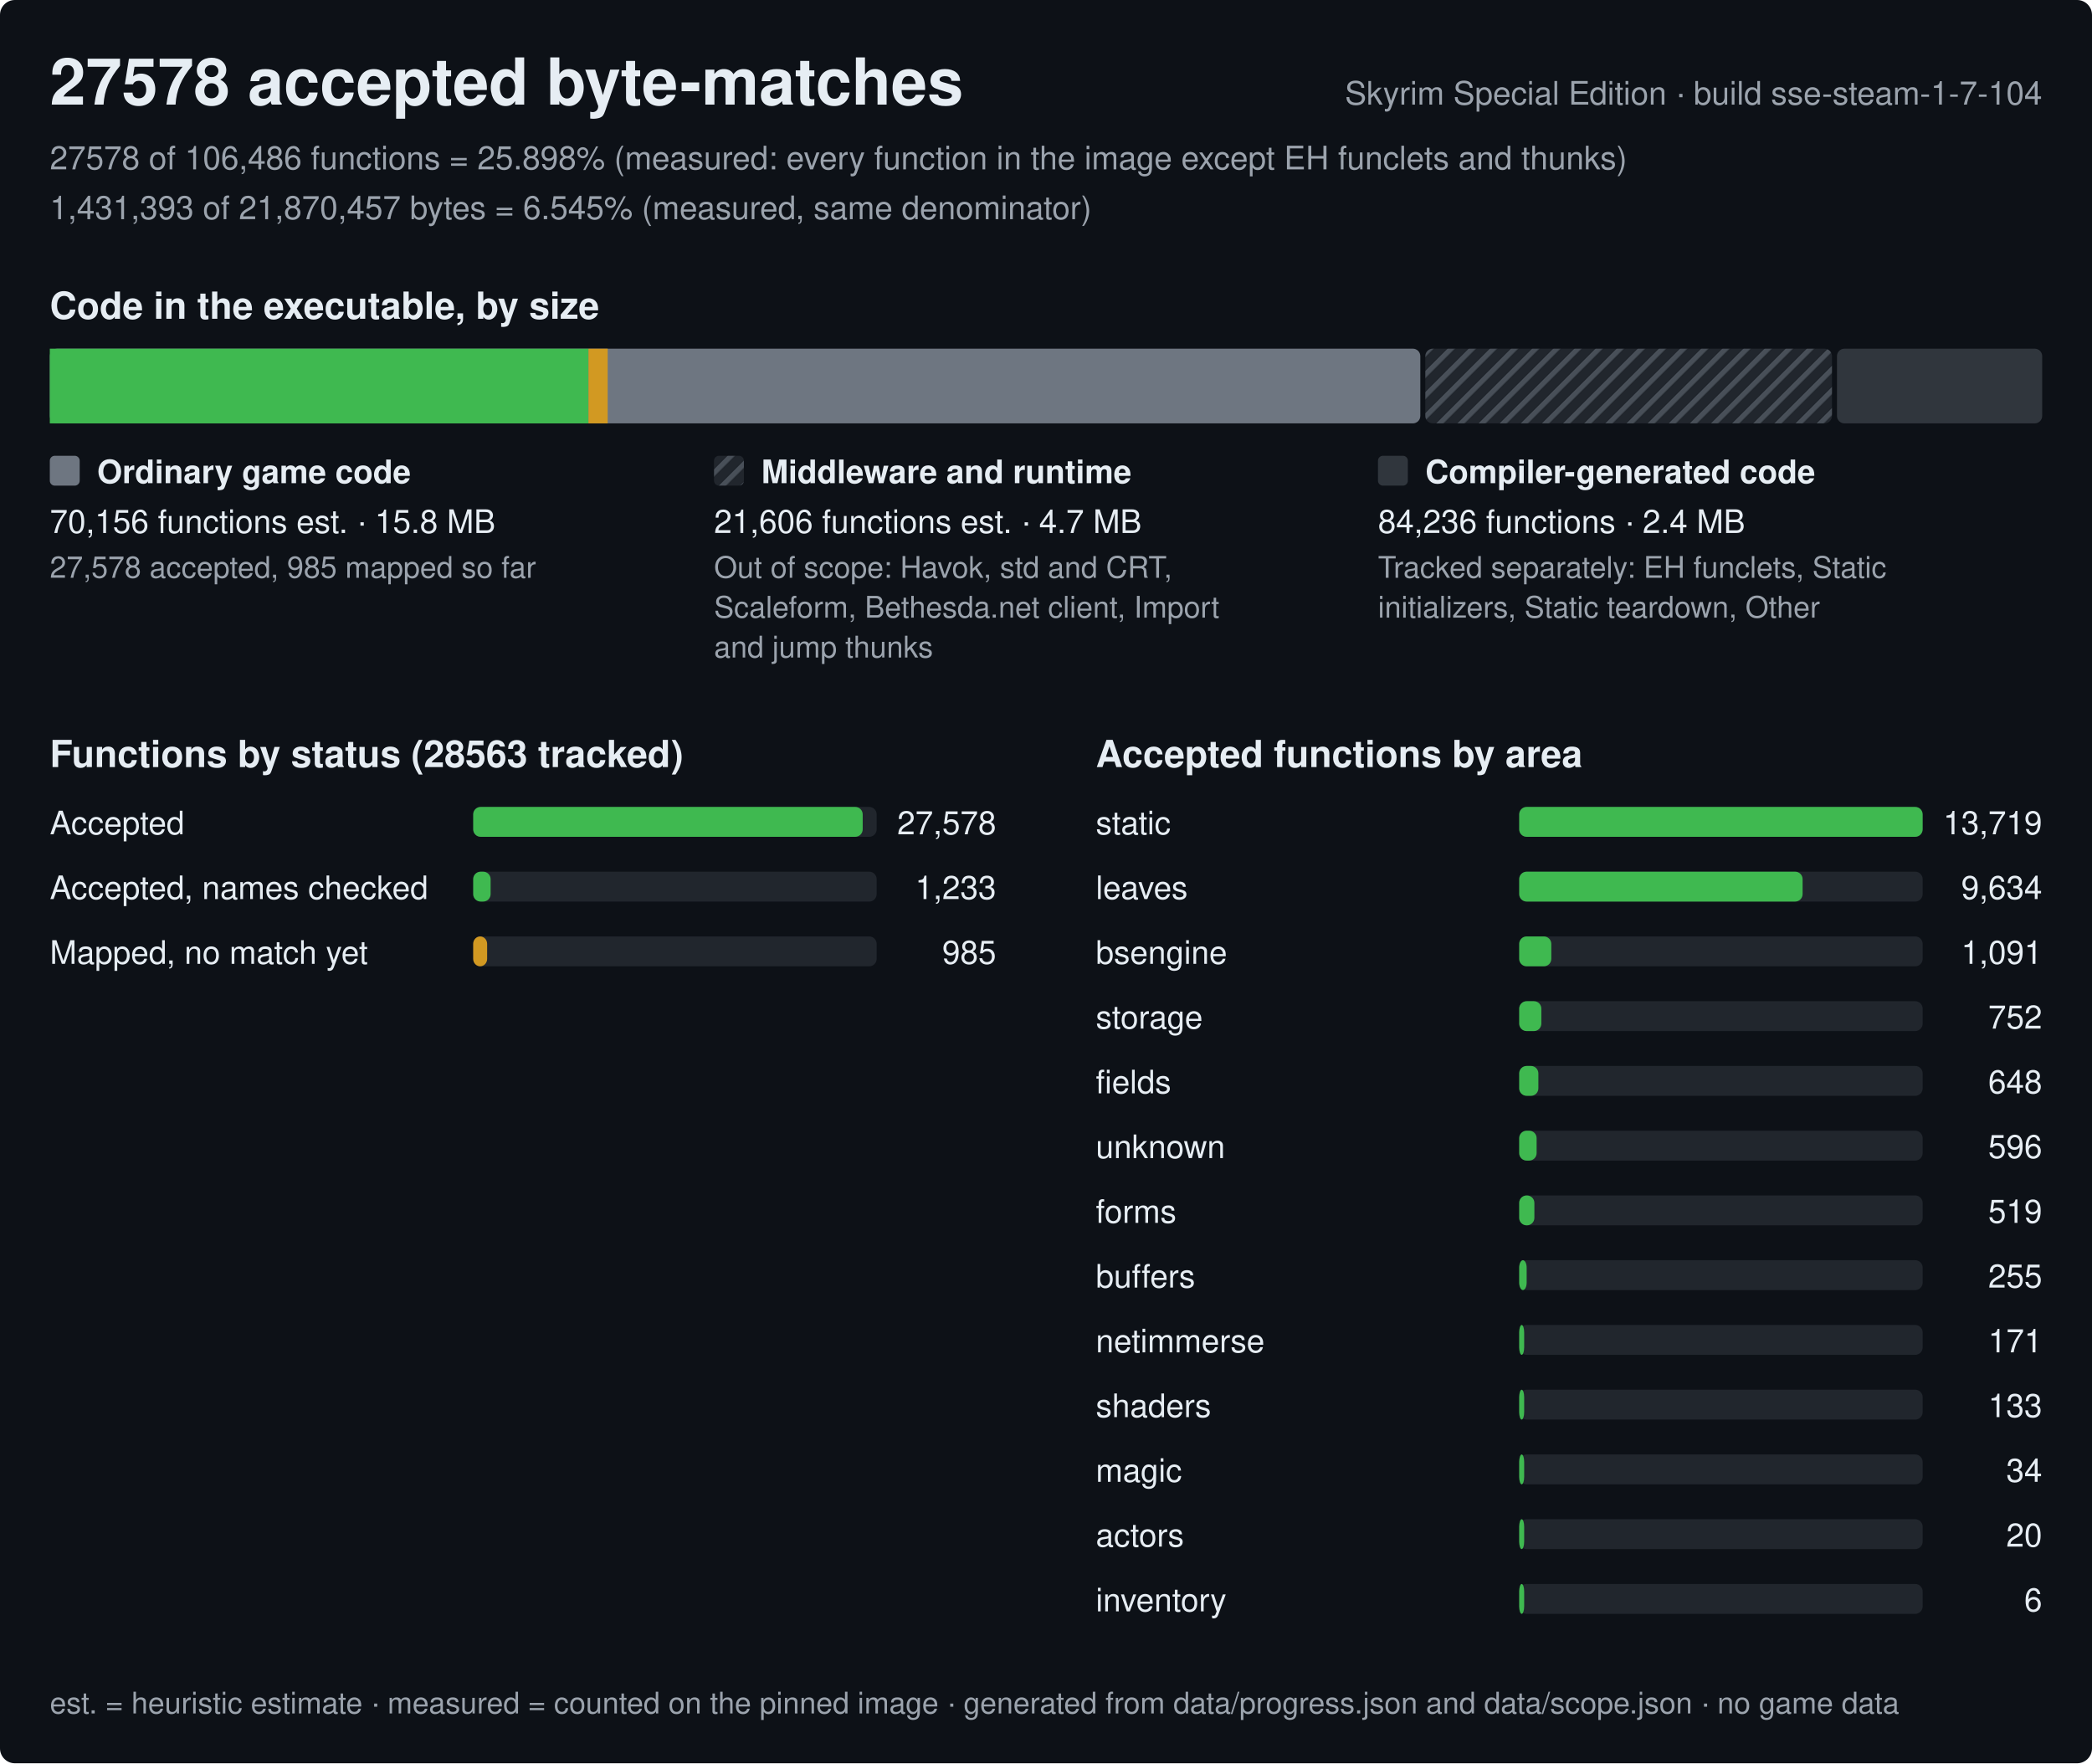
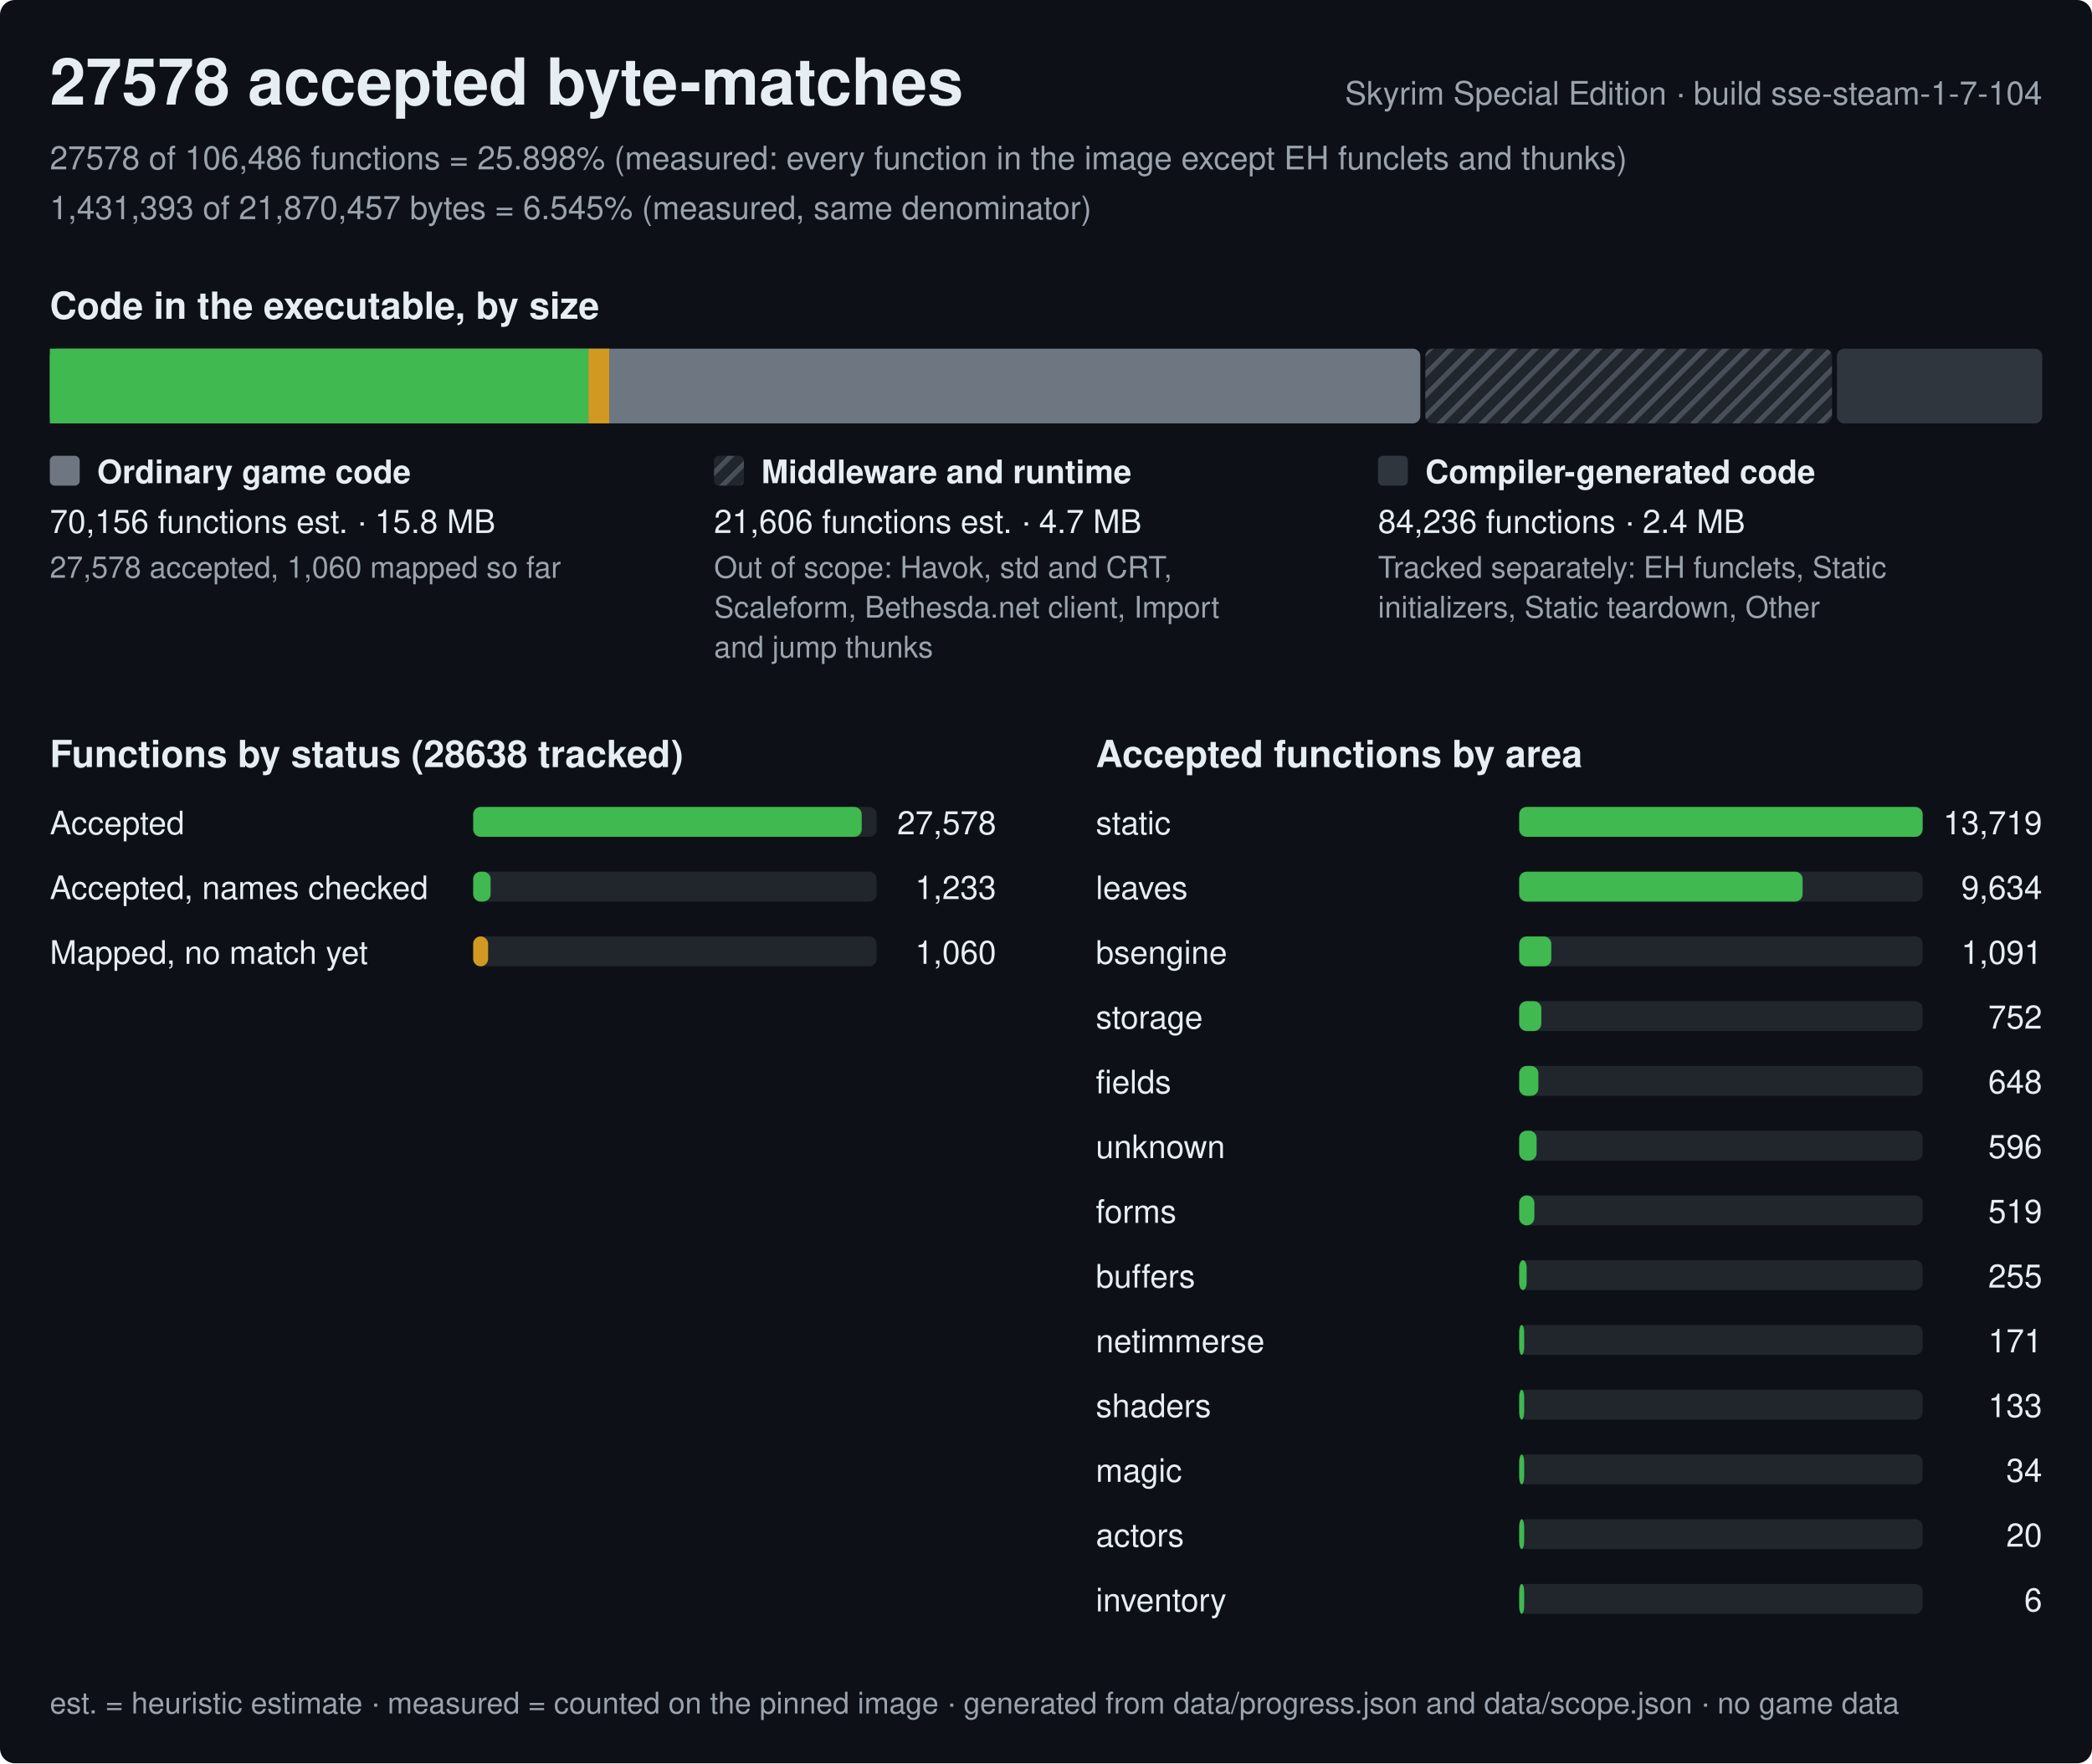
<svg xmlns="http://www.w3.org/2000/svg" width="840" height="708" viewBox="0 0 840 708" role="img" aria-label="Progress of the Skyrim Special Edition byte-matching reconstruction, build sse-steam-1-7-104">
  <style>text{font-family:-apple-system,BlinkMacSystemFont,'Segoe UI',Helvetica,Arial,sans-serif;fill:#e6edf3;white-space:pre}.h{font-size:26px;font-weight:600}.st{font-size:15px;font-weight:600}.lb{font-size:13px;font-weight:600}.bl{font-size:12px;font-weight:600;stroke:#0d1117;stroke-width:3px;paint-order:stroke;stroke-linejoin:round}.rl{font-size:13px}.fn{font-size:12px;fill:#9ba3ad}.mu{fill:#9ba3ad}</style>
  <defs>
    <pattern id="hx" width="6" height="6" patternUnits="userSpaceOnUse" patternTransform="rotate(45)">
      <rect width="6" height="6" fill="#21262d" />
      <rect width="2" height="6" fill="#484f58" />
    </pattern>
  </defs>
  <rect width="840" height="708" rx="6" fill="#0d1117" />
  <text x="20" y="42" class="h">27578 accepted byte-matches</text>
  <text x="820" y="42" class="rl mu" text-anchor="end">Skyrim Special Edition · build sse-steam-1-7-104</text>
  <text x="20" y="68" class="rl mu">27578 of 106,486 functions = 25.898% (measured: every function in the image except EH funclets and thunks)</text>
  <text x="20" y="88" class="rl mu">1,431,393 of 21,870,457 bytes = 6.545% (measured, same denominator)</text>
  <text x="20" y="128" class="st">Code in the executable, by size</text>
  <rect x="20" y="140" width="550.3" height="30" rx="3" fill="#6e7681" />
  <rect x="20" y="140" width="216.3" height="30" fill="#3fb950" />
-   <rect x="236.3" y="140" width="7.7" height="30" fill="#d29922" />
+   <rect x="236.3" y="140" width="8.3" height="30" fill="#d29922" />
  <rect x="572.3" y="140" width="163.3" height="30" rx="3" fill="url(#hx)" />
  <rect x="737.6" y="140" width="82.4" height="30" rx="3" fill="#30363d" />
  <rect x="20" y="183" width="12" height="12" rx="2" fill="#6e7681" />
  <text x="39" y="194" class="lb">Ordinary game code</text>
  <text x="20" y="214" class="rl">70,156 functions est. · 15.8 MB</text>
-   <text x="20" y="232" class="fn">27,578 accepted, 985 mapped so far</text>
+   <text x="20" y="232" class="fn">27,578 accepted, 1,060 mapped so far</text>
  <rect x="286.7" y="183" width="12" height="12" rx="2" fill="url(#hx)" />
  <text x="305.7" y="194" class="lb">Middleware and runtime</text>
  <text x="286.7" y="214" class="rl">21,606 functions est. · 4.7 MB</text>
  <text x="286.7" y="232" class="fn">Out of scope: Havok, std and CRT,</text>
  <text x="286.7" y="248" class="fn">Scaleform, Bethesda.net client, Import</text>
  <text x="286.7" y="264" class="fn">and jump thunks</text>
  <rect x="553.3" y="183" width="12" height="12" rx="2" fill="#30363d" />
  <text x="572.3" y="194" class="lb">Compiler-generated code</text>
  <text x="553.3" y="214" class="rl">84,236 functions · 2.4 MB</text>
  <text x="553.3" y="232" class="fn">Tracked separately: EH funclets, Static</text>
  <text x="553.3" y="248" class="fn">initializers, Static teardown, Other</text>
-   <text x="20" y="308" class="st">Functions by status (28563 tracked)</text>
+   <text x="20" y="308" class="st">Functions by status (28638 tracked)</text>
  <text x="20" y="335" class="rl">Accepted</text>
  <rect x="190" y="324" width="162.0" height="12" rx="3" fill="#21262d" />
-   <rect x="190" y="324" width="156.4" height="12" rx="3" fill="#3fb950" />
+   <rect x="190" y="324" width="156" height="12" rx="3" fill="#3fb950" />
  <text x="400.0" y="335" class="rl" text-anchor="end">27,578</text>
  <text x="20" y="361" class="rl">Accepted, names checked</text>
  <rect x="190" y="350" width="162.0" height="12" rx="3" fill="#21262d" />
  <rect x="190" y="350" width="7" height="12" rx="3" fill="#3fb950" />
  <text x="400.0" y="361" class="rl" text-anchor="end">1,233</text>
  <text x="20" y="387" class="rl">Mapped, no match yet</text>
  <rect x="190" y="376" width="162.0" height="12" rx="3" fill="#21262d" />
-   <rect x="190" y="376" width="5.6" height="12" rx="3" fill="#d29922" />
-   <text x="400.0" y="387" class="rl" text-anchor="end">985</text>
+   <rect x="190" y="376" width="6" height="12" rx="3" fill="#d29922" />
+   <text x="400.0" y="387" class="rl" text-anchor="end">1,060</text>
  <text x="440.0" y="308" class="st">Accepted functions by area</text>
  <text x="440.0" y="335" class="rl">static</text>
  <rect x="610.0" y="324" width="162.0" height="12" rx="3" fill="#21262d" />
  <rect x="610.0" y="324" width="162" height="12" rx="3" fill="#3fb950" />
  <text x="820.0" y="335" class="rl" text-anchor="end">13,719</text>
  <text x="440.0" y="361" class="rl">leaves</text>
  <rect x="610.0" y="350" width="162.0" height="12" rx="3" fill="#21262d" />
  <rect x="610.0" y="350" width="113.8" height="12" rx="3" fill="#3fb950" />
  <text x="820.0" y="361" class="rl" text-anchor="end">9,634</text>
  <text x="440.0" y="387" class="rl">bsengine</text>
  <rect x="610.0" y="376" width="162.0" height="12" rx="3" fill="#21262d" />
  <rect x="610.0" y="376" width="12.9" height="12" rx="3" fill="#3fb950" />
  <text x="820.0" y="387" class="rl" text-anchor="end">1,091</text>
  <text x="440.0" y="413" class="rl">storage</text>
  <rect x="610.0" y="402" width="162.0" height="12" rx="3" fill="#21262d" />
  <rect x="610.0" y="402" width="8.9" height="12" rx="3" fill="#3fb950" />
  <text x="820.0" y="413" class="rl" text-anchor="end">752</text>
  <text x="440.0" y="439" class="rl">fields</text>
  <rect x="610.0" y="428" width="162.0" height="12" rx="3" fill="#21262d" />
  <rect x="610.0" y="428" width="7.7" height="12" rx="3" fill="#3fb950" />
  <text x="820.0" y="439" class="rl" text-anchor="end">648</text>
  <text x="440.0" y="465" class="rl">unknown</text>
  <rect x="610.0" y="454" width="162.0" height="12" rx="3" fill="#21262d" />
  <rect x="610.0" y="454" width="7" height="12" rx="3" fill="#3fb950" />
  <text x="820.0" y="465" class="rl" text-anchor="end">596</text>
  <text x="440.0" y="491" class="rl">forms</text>
  <rect x="610.0" y="480" width="162.0" height="12" rx="3" fill="#21262d" />
  <rect x="610.0" y="480" width="6.1" height="12" rx="3" fill="#3fb950" />
  <text x="820.0" y="491" class="rl" text-anchor="end">519</text>
  <text x="440.0" y="517" class="rl">buffers</text>
  <rect x="610.0" y="506" width="162.0" height="12" rx="3" fill="#21262d" />
  <rect x="610.0" y="506" width="3" height="12" rx="3" fill="#3fb950" />
  <text x="820.0" y="517" class="rl" text-anchor="end">255</text>
  <text x="440.0" y="543" class="rl">netimmerse</text>
  <rect x="610.0" y="532" width="162.0" height="12" rx="3" fill="#21262d" />
  <rect x="610.0" y="532" width="2" height="12" rx="3" fill="#3fb950" />
  <text x="820.0" y="543" class="rl" text-anchor="end">171</text>
  <text x="440.0" y="569" class="rl">shaders</text>
  <rect x="610.0" y="558" width="162.0" height="12" rx="3" fill="#21262d" />
  <rect x="610.0" y="558" width="2" height="12" rx="3" fill="#3fb950" />
  <text x="820.0" y="569" class="rl" text-anchor="end">133</text>
  <text x="440.0" y="595" class="rl">magic</text>
  <rect x="610.0" y="584" width="162.0" height="12" rx="3" fill="#21262d" />
  <rect x="610.0" y="584" width="2" height="12" rx="3" fill="#3fb950" />
  <text x="820.0" y="595" class="rl" text-anchor="end">34</text>
  <text x="440.0" y="621" class="rl">actors</text>
  <rect x="610.0" y="610" width="162.0" height="12" rx="3" fill="#21262d" />
  <rect x="610.0" y="610" width="2" height="12" rx="3" fill="#3fb950" />
  <text x="820.0" y="621" class="rl" text-anchor="end">20</text>
  <text x="440.0" y="647" class="rl">inventory</text>
  <rect x="610.0" y="636" width="162.0" height="12" rx="3" fill="#21262d" />
  <rect x="610.0" y="636" width="2" height="12" rx="3" fill="#3fb950" />
  <text x="820.0" y="647" class="rl" text-anchor="end">6</text>
  <text x="20" y="688" class="fn">est. = heuristic estimate · measured = counted on the pinned image · generated from data/progress.json and data/scope.json · no game data</text>
</svg>
